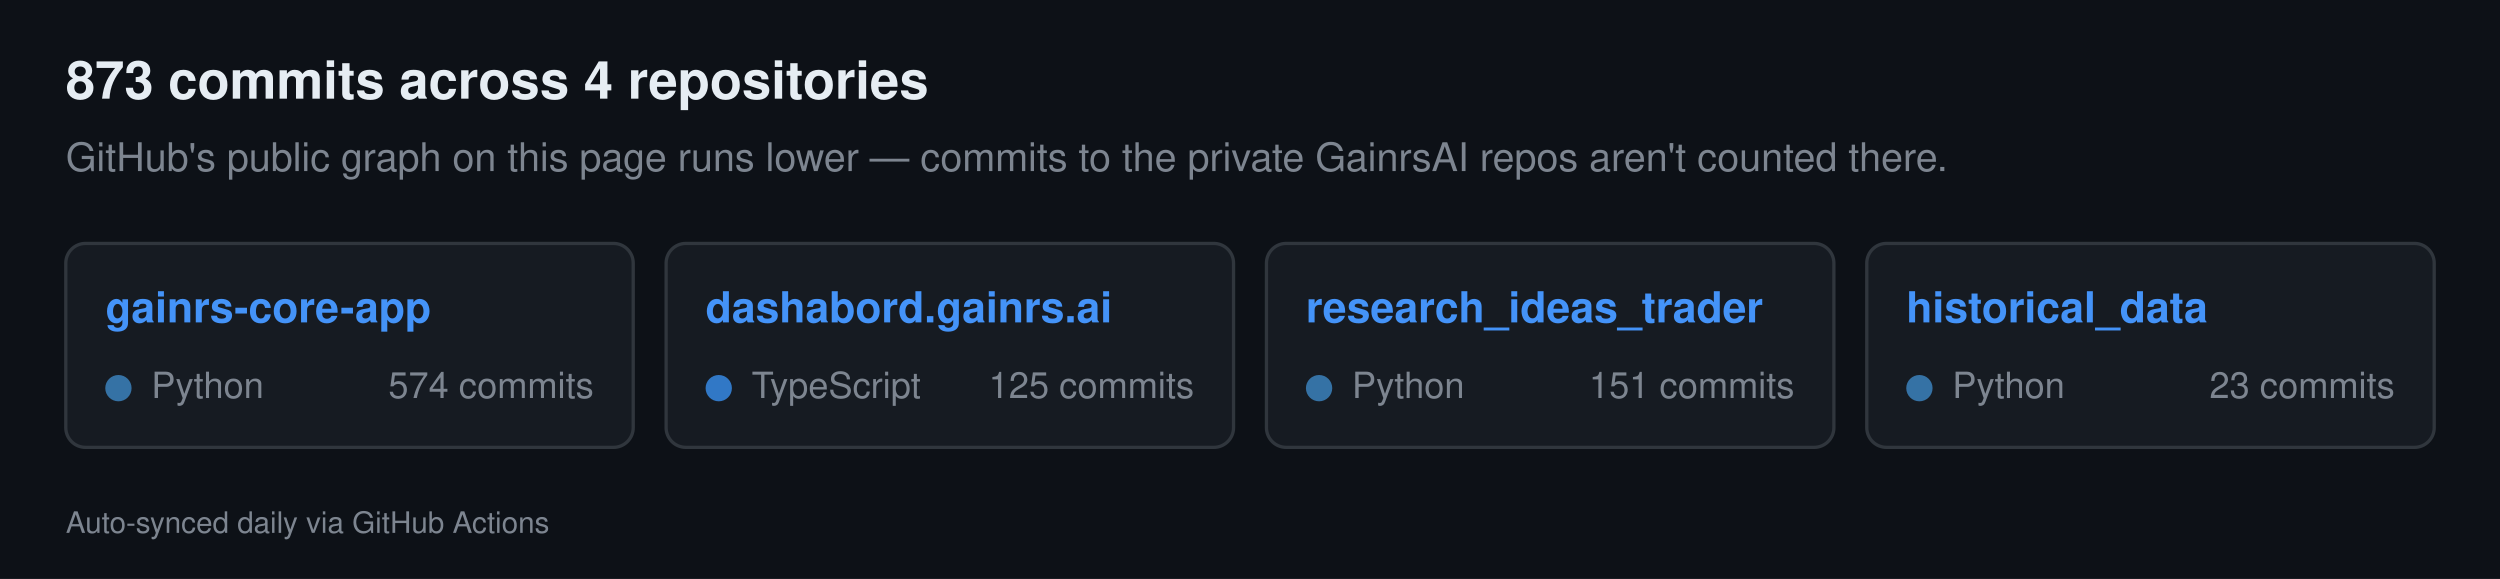
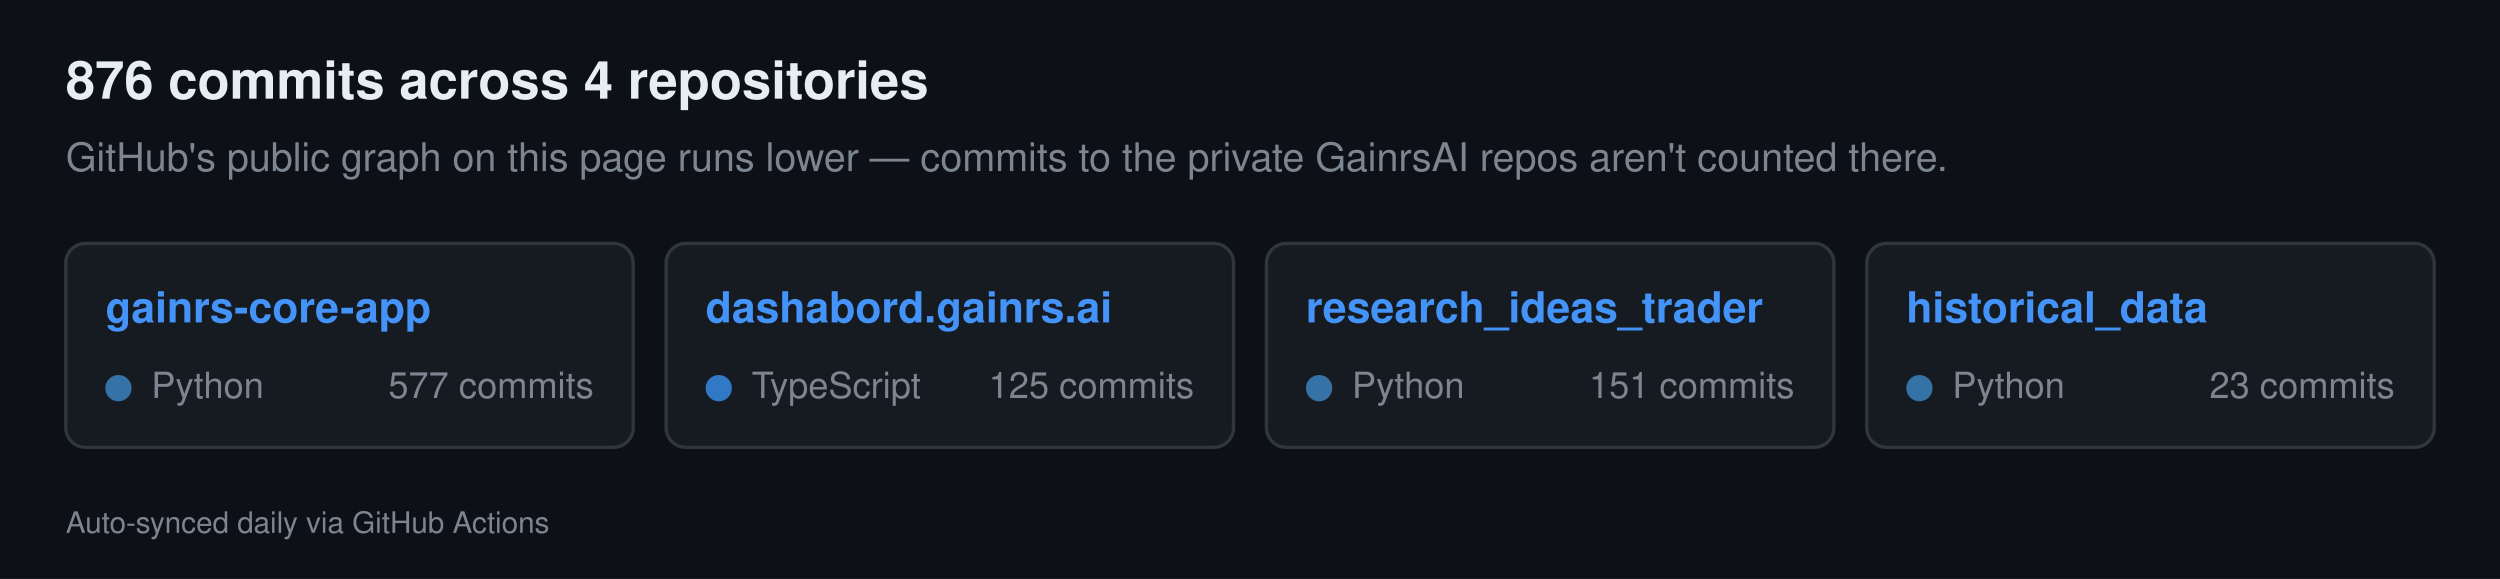
- <svg xmlns="http://www.w3.org/2000/svg" width="760" height="176" viewBox="0 0 760 176" font-family="-apple-system, BlinkMacSystemFont, 'Segoe UI', Helvetica, Arial, sans-serif" role="img" aria-label="873 commits across 4 repositories">
+ <svg xmlns="http://www.w3.org/2000/svg" width="760" height="176" viewBox="0 0 760 176" font-family="-apple-system, BlinkMacSystemFont, 'Segoe UI', Helvetica, Arial, sans-serif" role="img" aria-label="876 commits across 4 repositories">
  <rect width="760" height="176" fill="#0d1117" />
-   <text x="20" y="30" font-size="16" font-weight="600" fill="#e6edf3">873 commits across 4 repositories</text>
+   <text x="20" y="30" font-size="16" font-weight="600" fill="#e6edf3">876 commits across 4 repositories</text>
  <text x="20" y="52" font-size="12" fill="#7d8590">GitHub's public graph on this page runs lower — commits to the private GainrsAI repos aren't counted there.</text>
  <rect x="20.0" y="74" width="172.5" height="62" rx="6" fill="#161b22" stroke="#30363d" />
  <text x="32.0" y="98" font-size="13" font-weight="600" fill="#4493f8">gainrs-core-app</text>
  <circle cx="36.0" cy="118" r="4" fill="#3572A5" />
  <text x="46.0" y="121" font-size="11" fill="#7d8590">Python</text>
-   <text x="180.5" y="121" font-size="11" fill="#7d8590" text-anchor="end">574 commits</text>
+   <text x="180.5" y="121" font-size="11" fill="#7d8590" text-anchor="end">577 commits</text>
  <rect x="202.5" y="74" width="172.5" height="62" rx="6" fill="#161b22" stroke="#30363d" />
  <text x="214.5" y="98" font-size="13" font-weight="600" fill="#4493f8">dashabord.gainrs.ai</text>
  <circle cx="218.5" cy="118" r="4" fill="#3178c6" />
  <text x="228.5" y="121" font-size="11" fill="#7d8590">TypeScript</text>
  <text x="363.0" y="121" font-size="11" fill="#7d8590" text-anchor="end">125 commits</text>
  <rect x="385.0" y="74" width="172.5" height="62" rx="6" fill="#161b22" stroke="#30363d" />
  <text x="397.0" y="98" font-size="13" font-weight="600" fill="#4493f8">research_ideas_trader</text>
  <circle cx="401.0" cy="118" r="4" fill="#3572A5" />
  <text x="411.0" y="121" font-size="11" fill="#7d8590">Python</text>
  <text x="545.5" y="121" font-size="11" fill="#7d8590" text-anchor="end">151 commits</text>
  <rect x="567.5" y="74" width="172.5" height="62" rx="6" fill="#161b22" stroke="#30363d" />
  <text x="579.5" y="98" font-size="13" font-weight="600" fill="#4493f8">historical_data</text>
  <circle cx="583.5" cy="118" r="4" fill="#3572A5" />
  <text x="593.5" y="121" font-size="11" fill="#7d8590">Python</text>
  <text x="728.0" y="121" font-size="11" fill="#7d8590" text-anchor="end">23 commits</text>
  <text x="20" y="162" font-size="9" fill="#7d8590">Auto-synced daily via GitHub Actions</text>
</svg>
